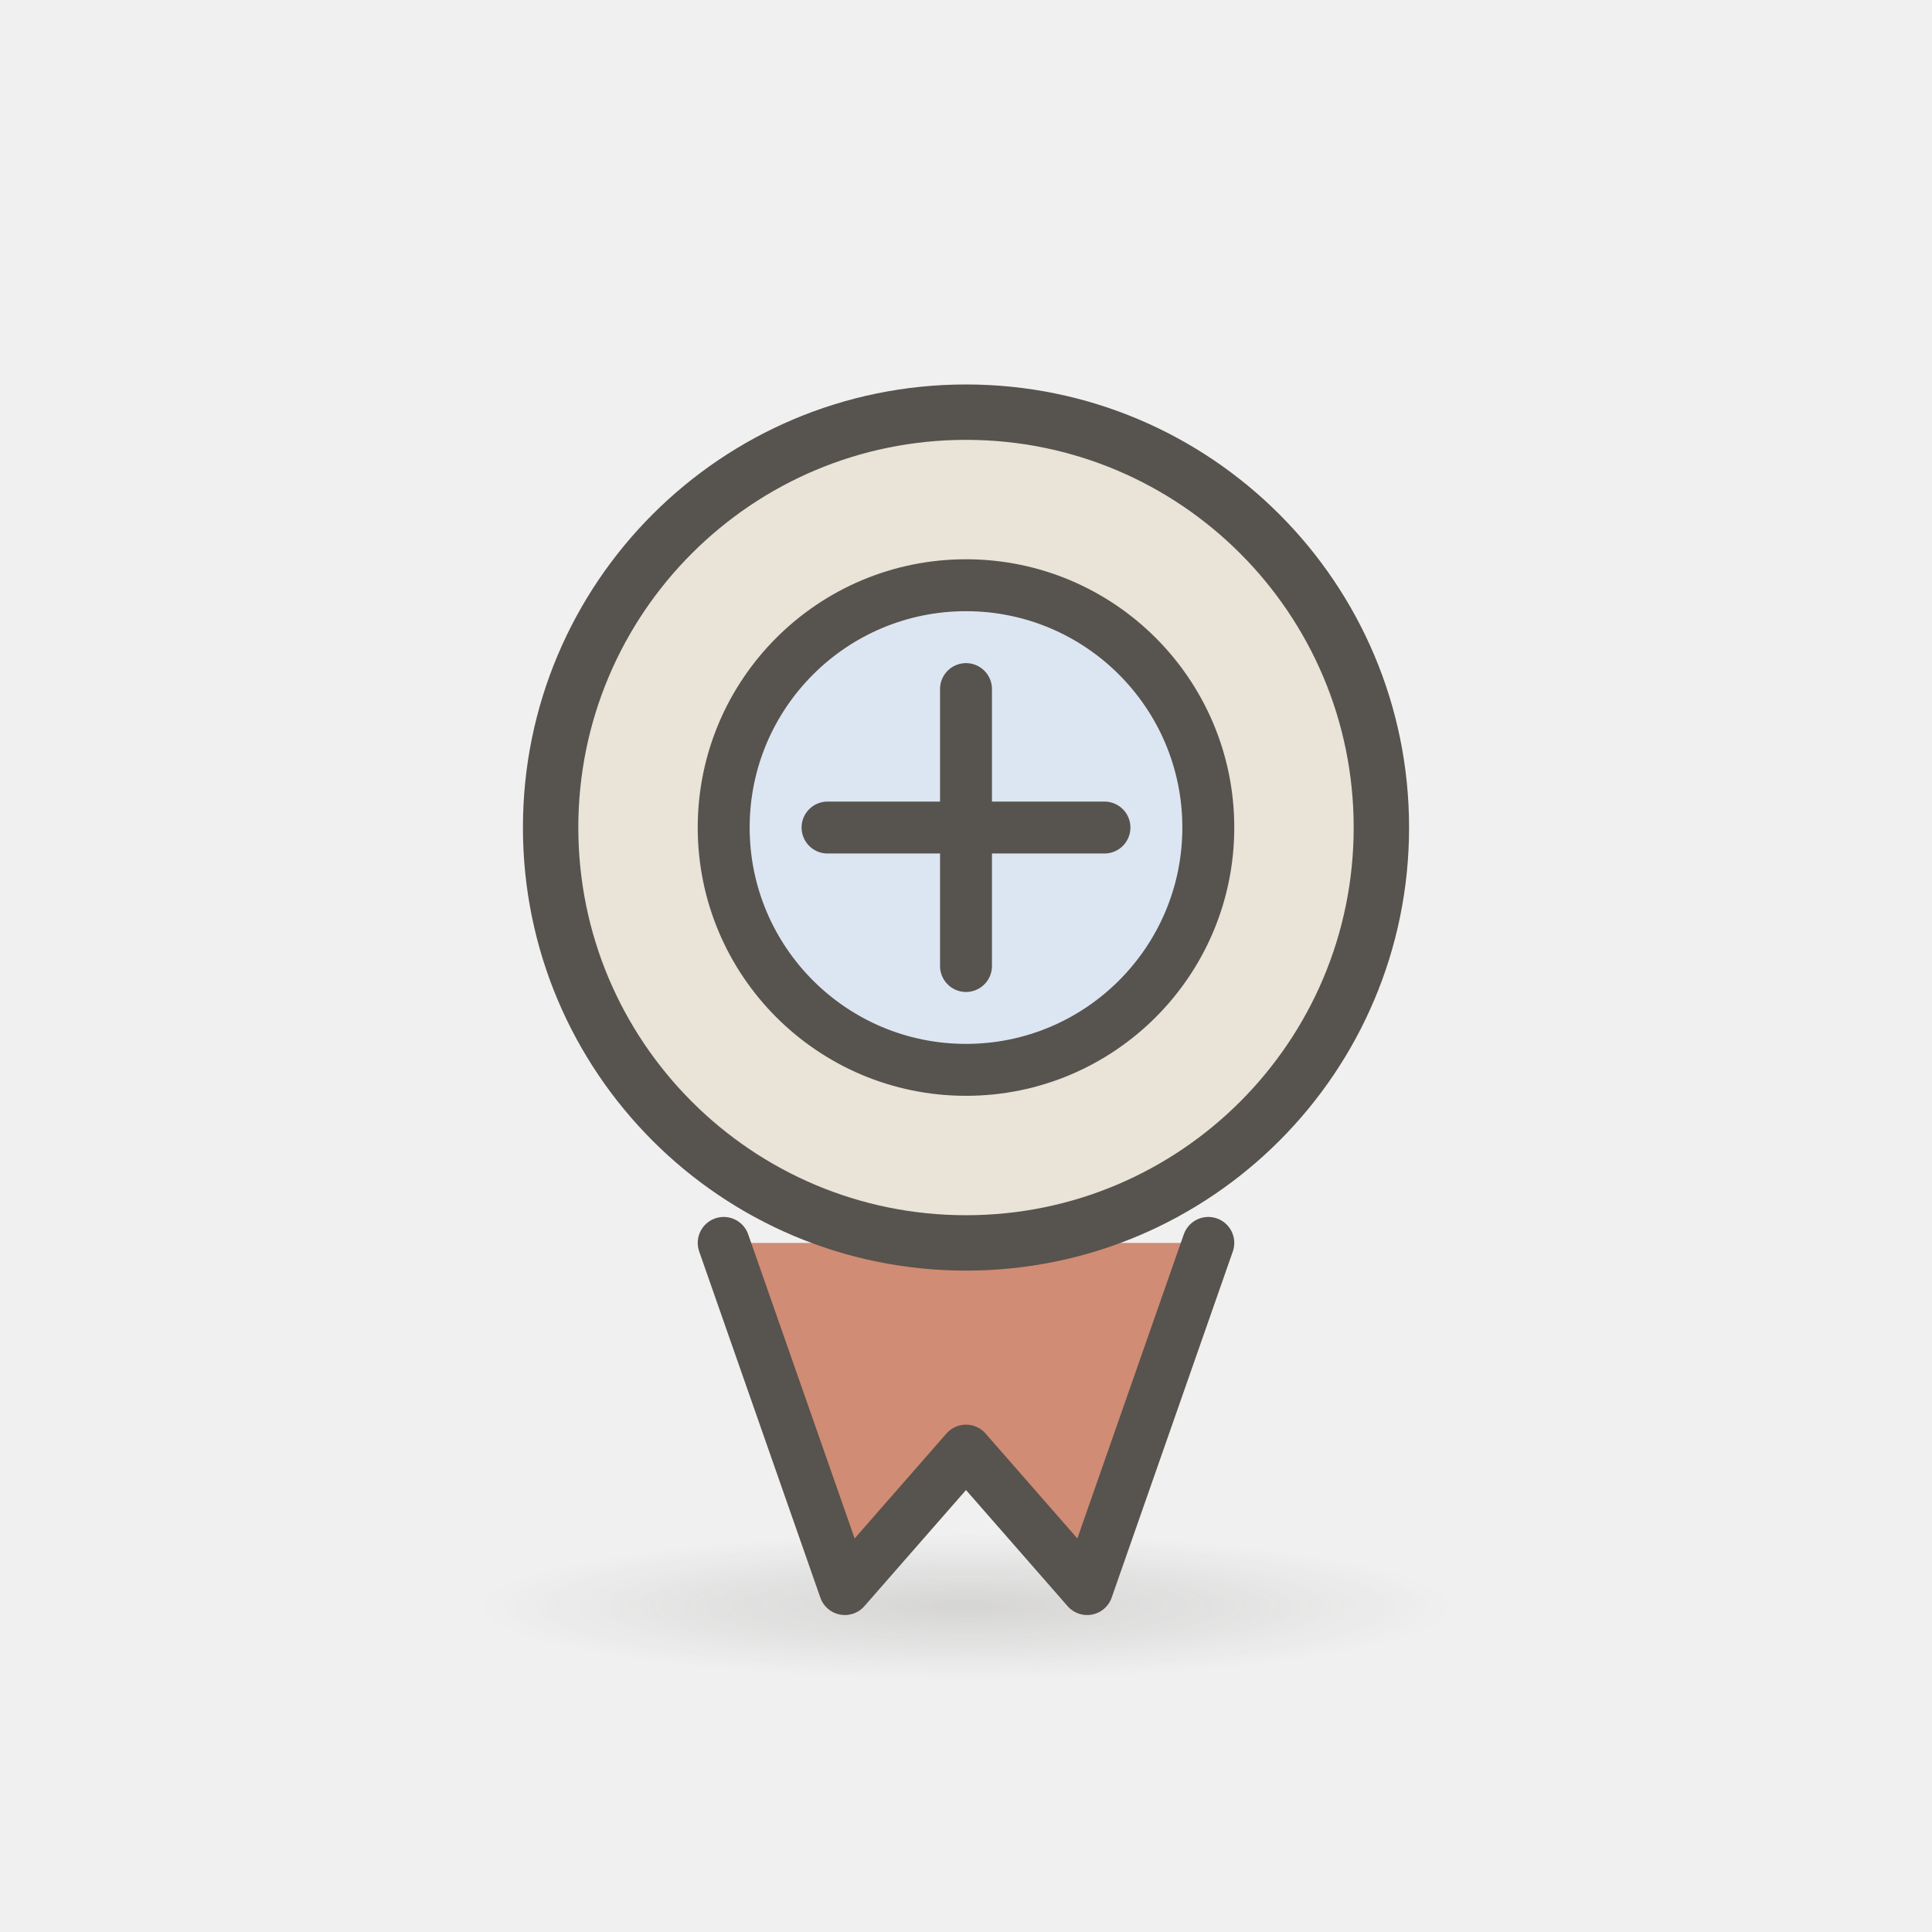
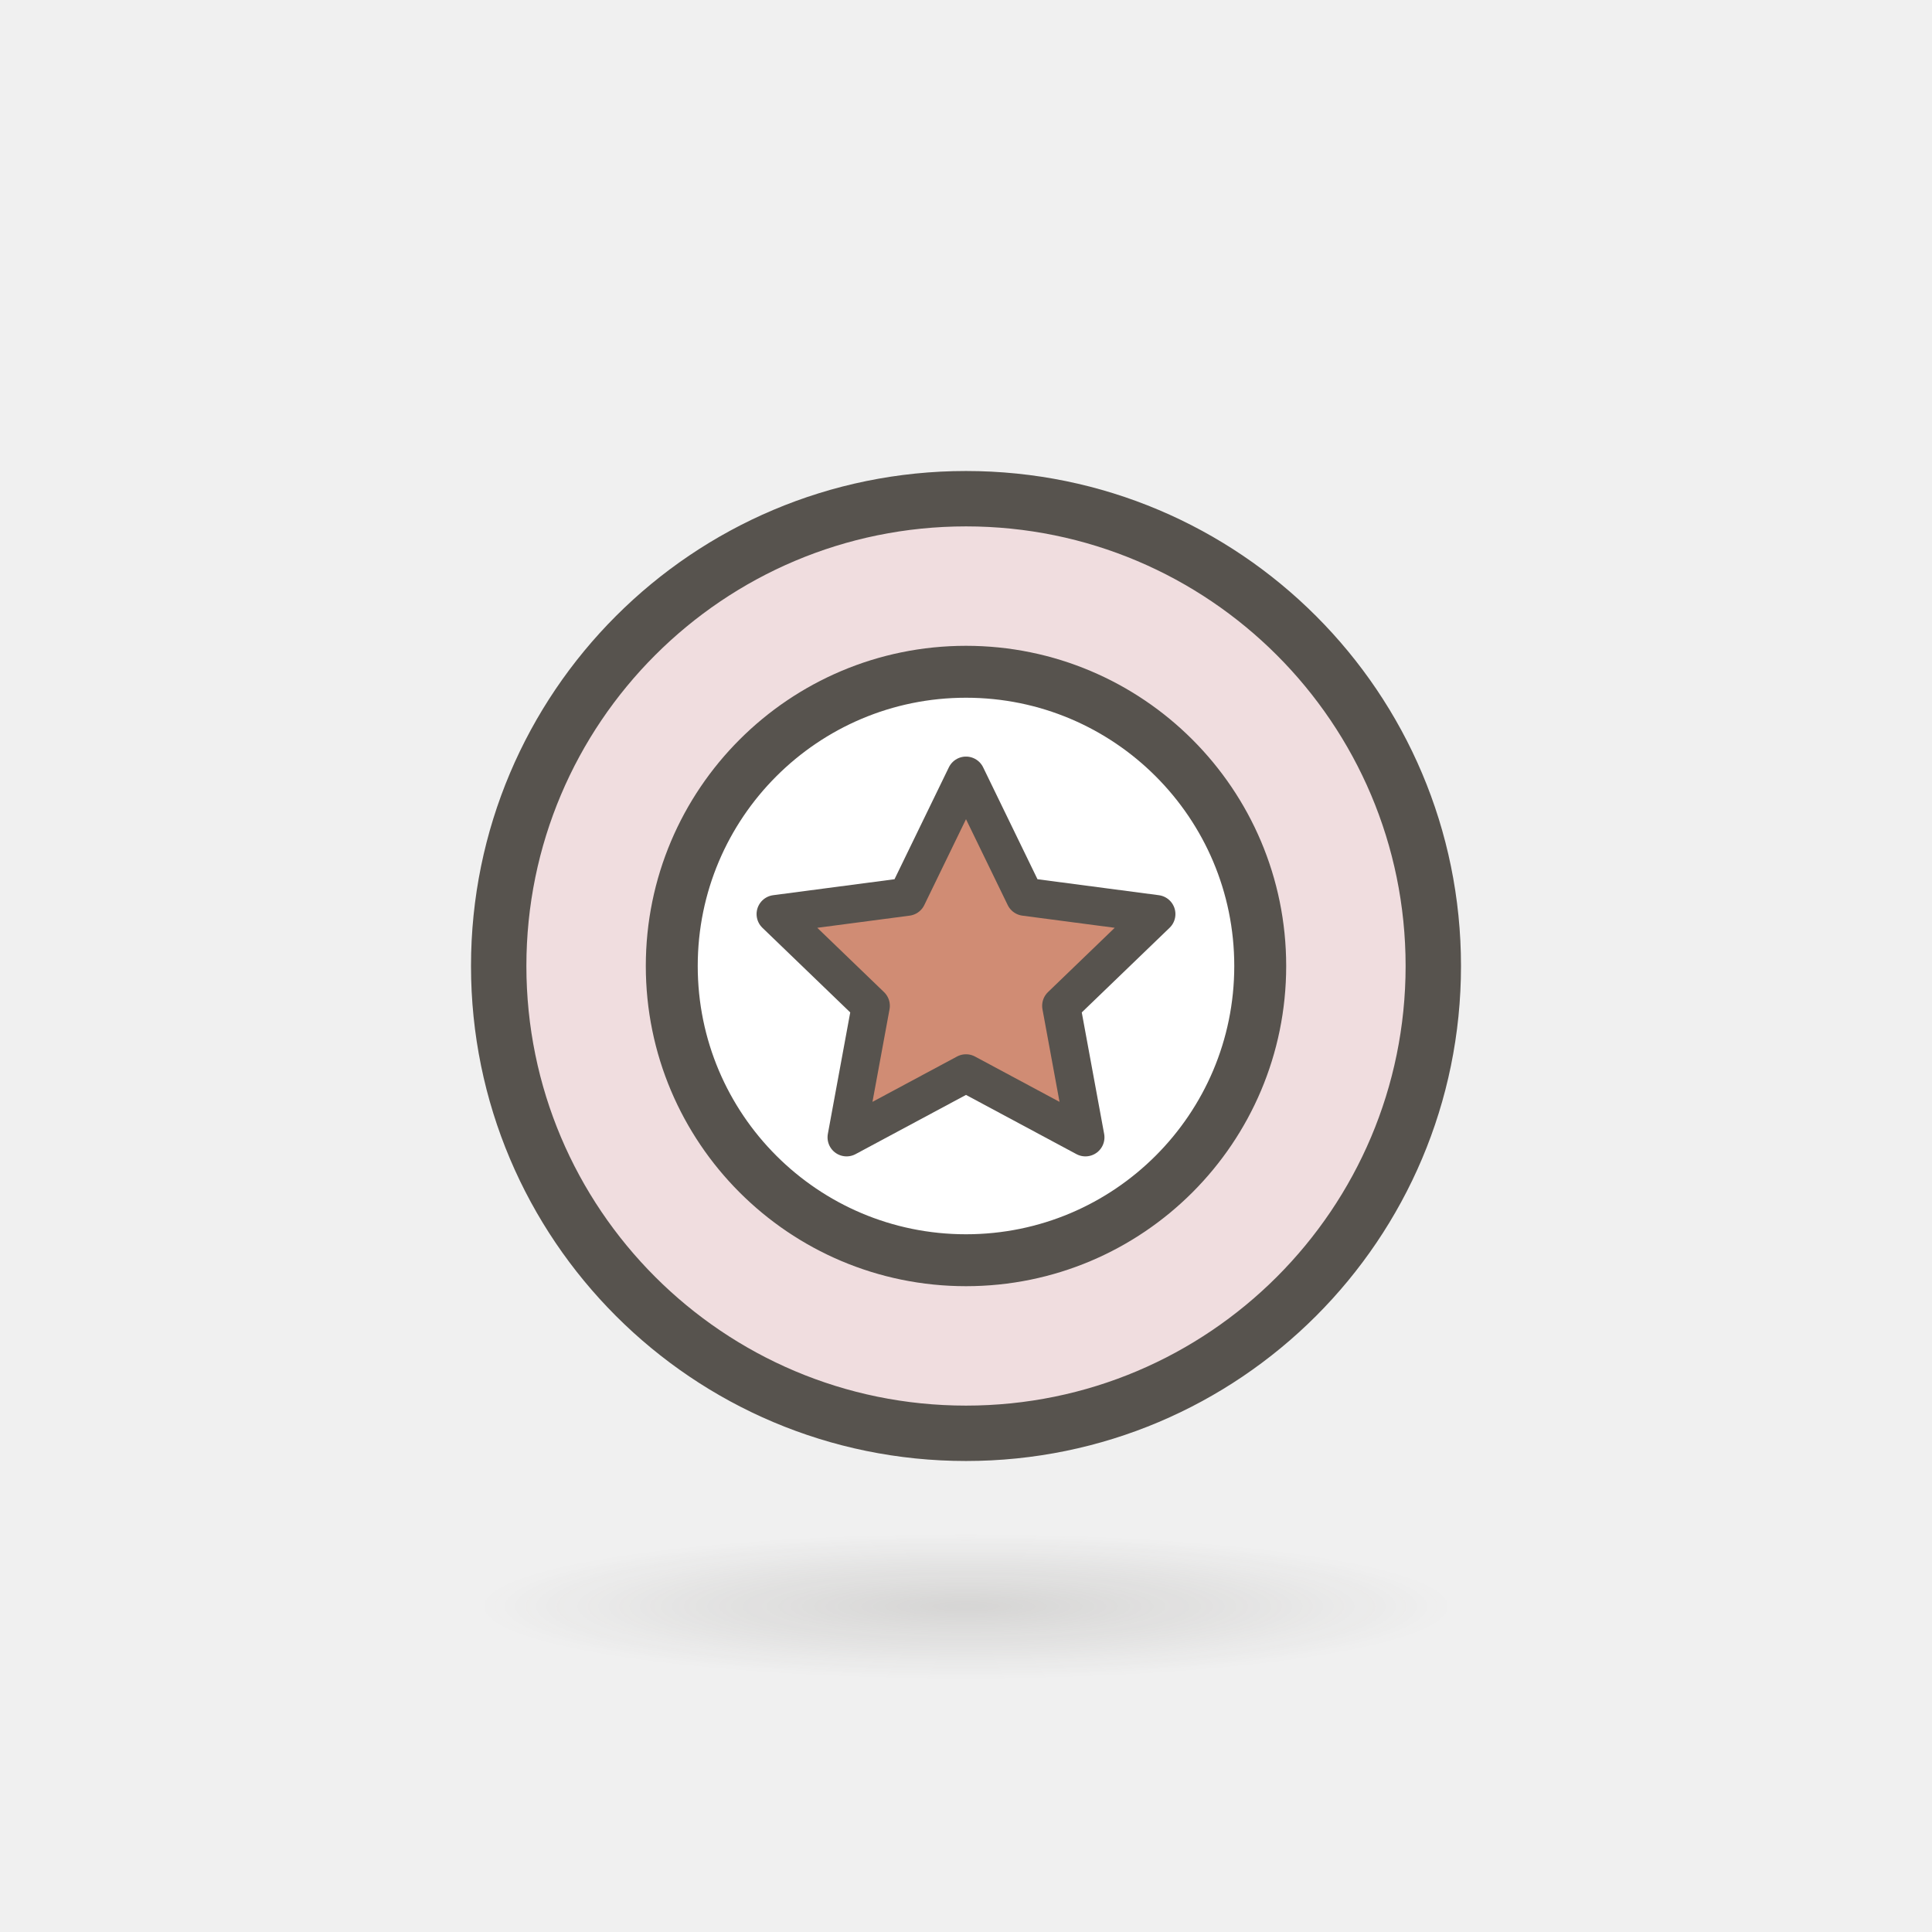
<svg xmlns="http://www.w3.org/2000/svg" viewBox="0 0 96 96" fill="none" stroke-linecap="round" stroke-linejoin="round">
  <g transform="translate(48 48) scale(0.86) translate(-48 -48)">
    <defs>
      <radialGradient id="sh">
        <stop offset="0" stop-color="#57534E" stop-opacity="0.17" />
        <stop offset="0.62" stop-color="#57534E" stop-opacity="0.07" />
        <stop offset="1" stop-color="#57534E" stop-opacity="0" />
      </radialGradient>
    </defs>
    <ellipse cx="48" cy="85" rx="28" ry="4.2" fill="url(#sh)" />
    <g stroke="#57534E" stroke-width="3.2">
-       <path d="M34 64l7 20 7-8 7 8 7-20" fill="#D08C74" stroke-width="3" />
-       <circle cx="48" cy="40" r="24" fill="#E9E3D8" />
-       <circle cx="48" cy="40" r="14" fill="#DCE6F2" stroke-width="3" />
-       <path d="M48 32v16M40 40h16" stroke-width="3" />
+       <circle cx="48" cy="48" r="27" fill="#F0DDDF" />
+       <circle cx="48" cy="48" r="17" fill="#FFFFFF" stroke-width="3" />
+       <path d="M48 37l3.4 7 7.6 1-5.5 5.3 1.4 7.6-6.9-3.7-6.9 3.7 1.4-7.6-5.5-5.3 7.6-1z" fill="#D08C74" stroke-width="2.2" />
    </g>
  </g>
</svg>
